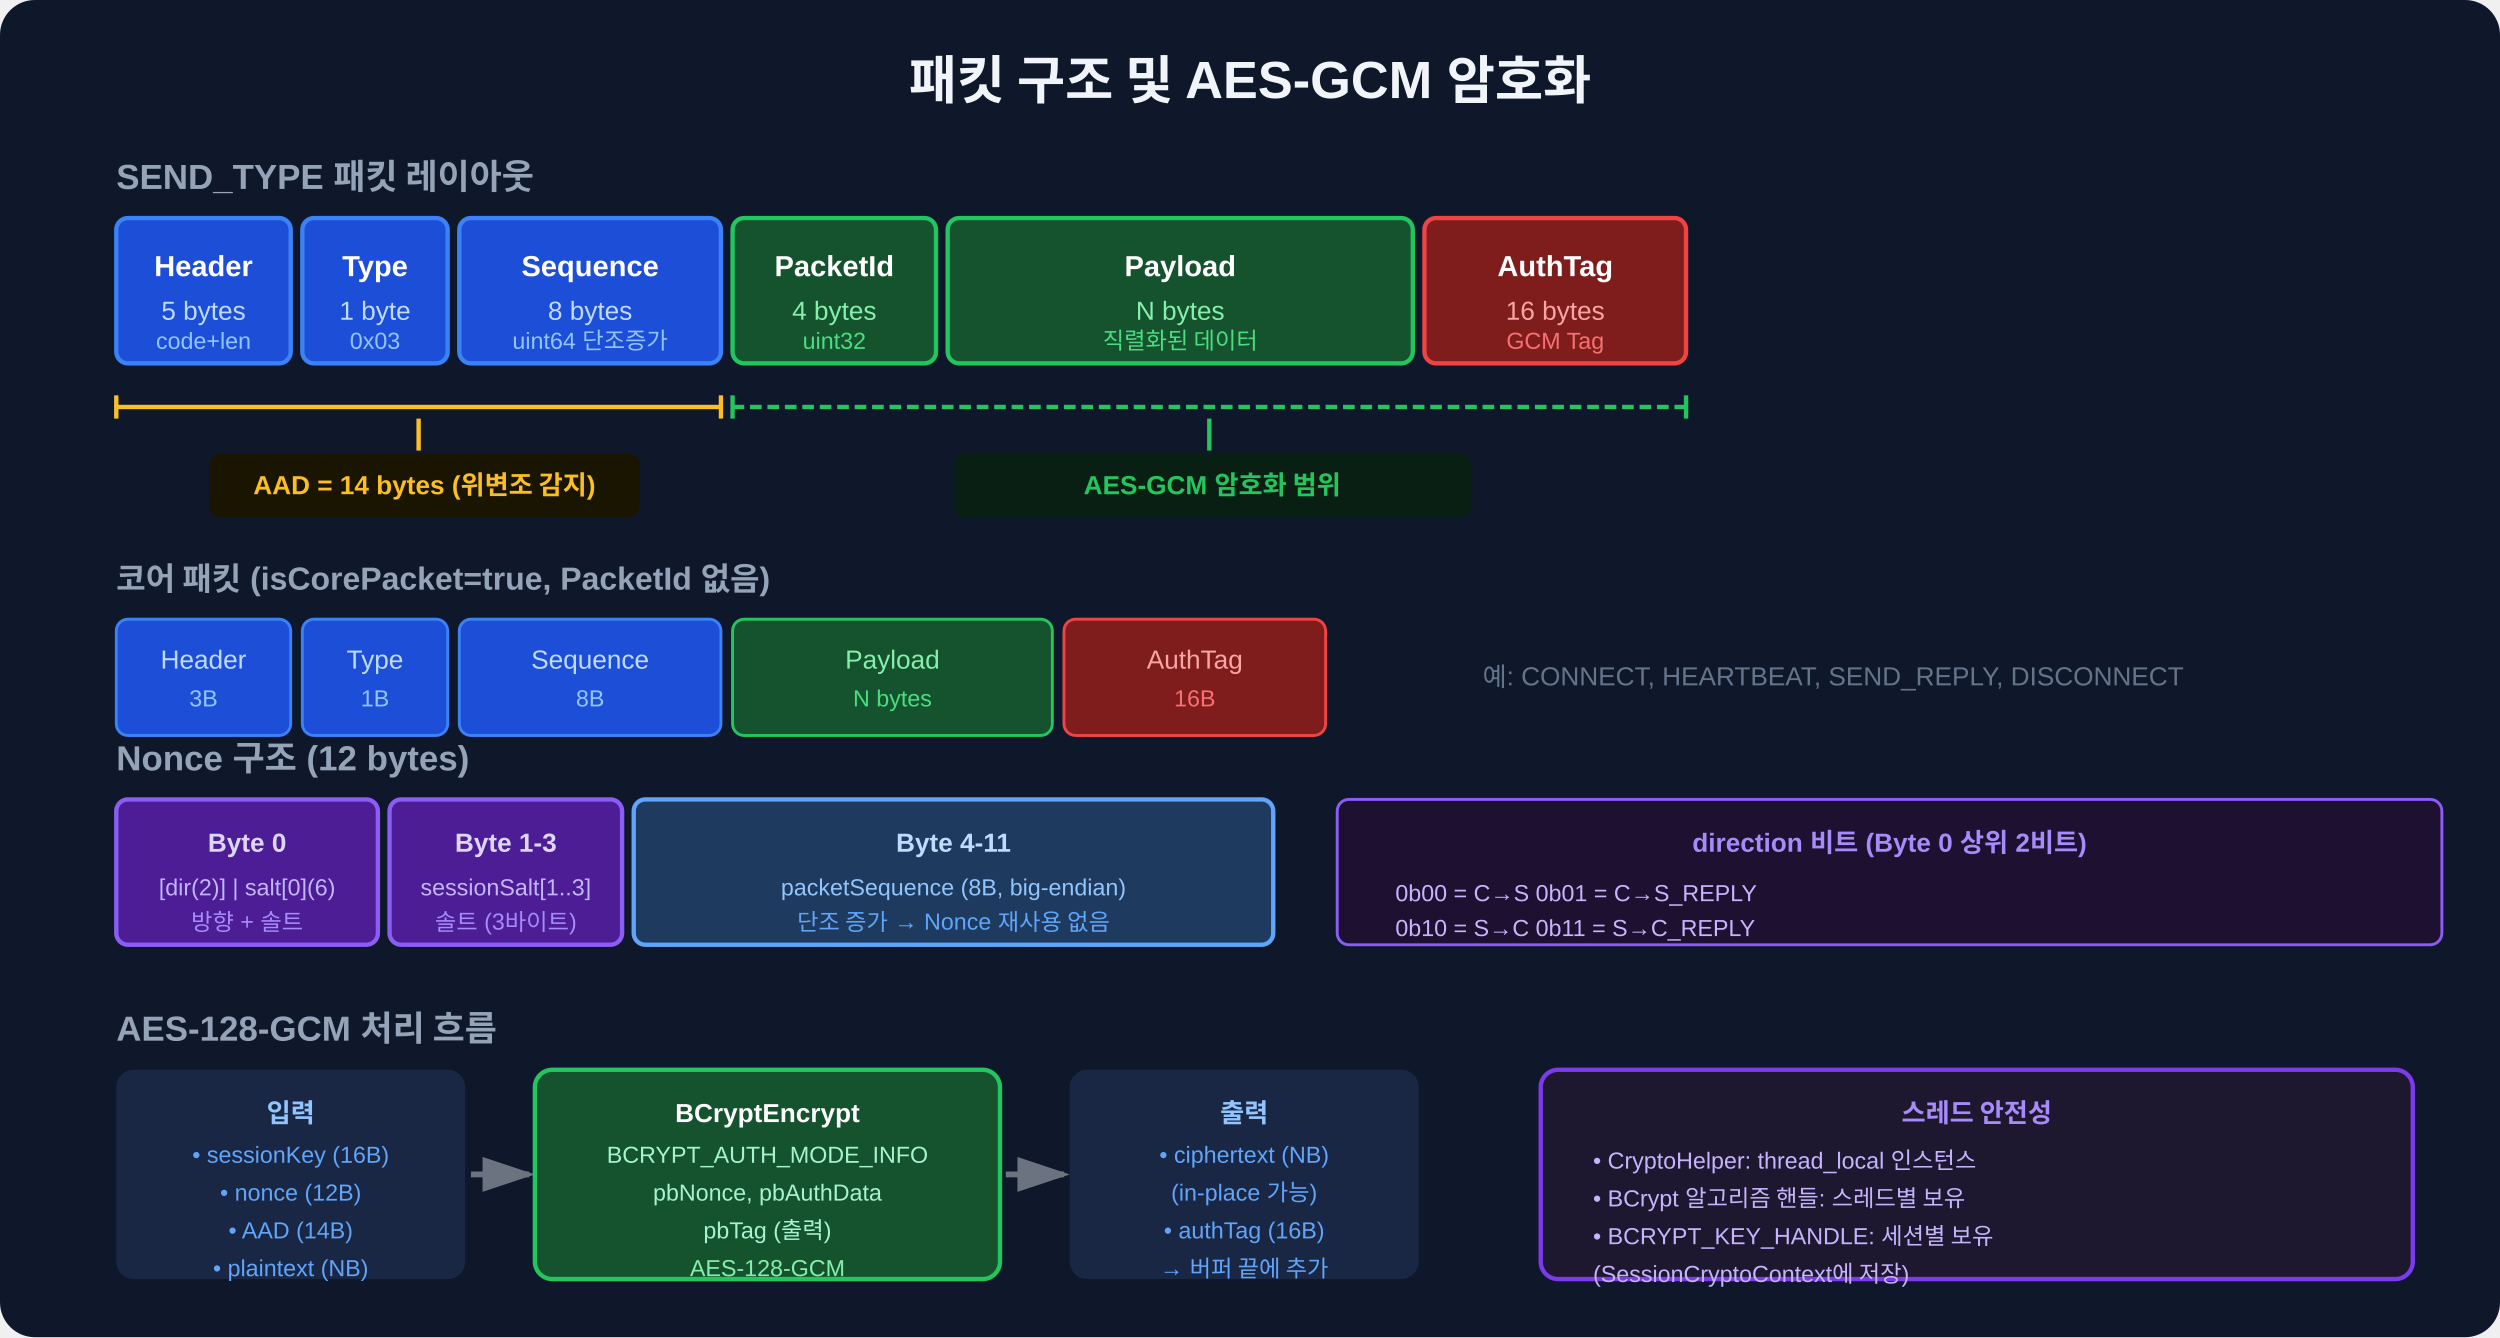
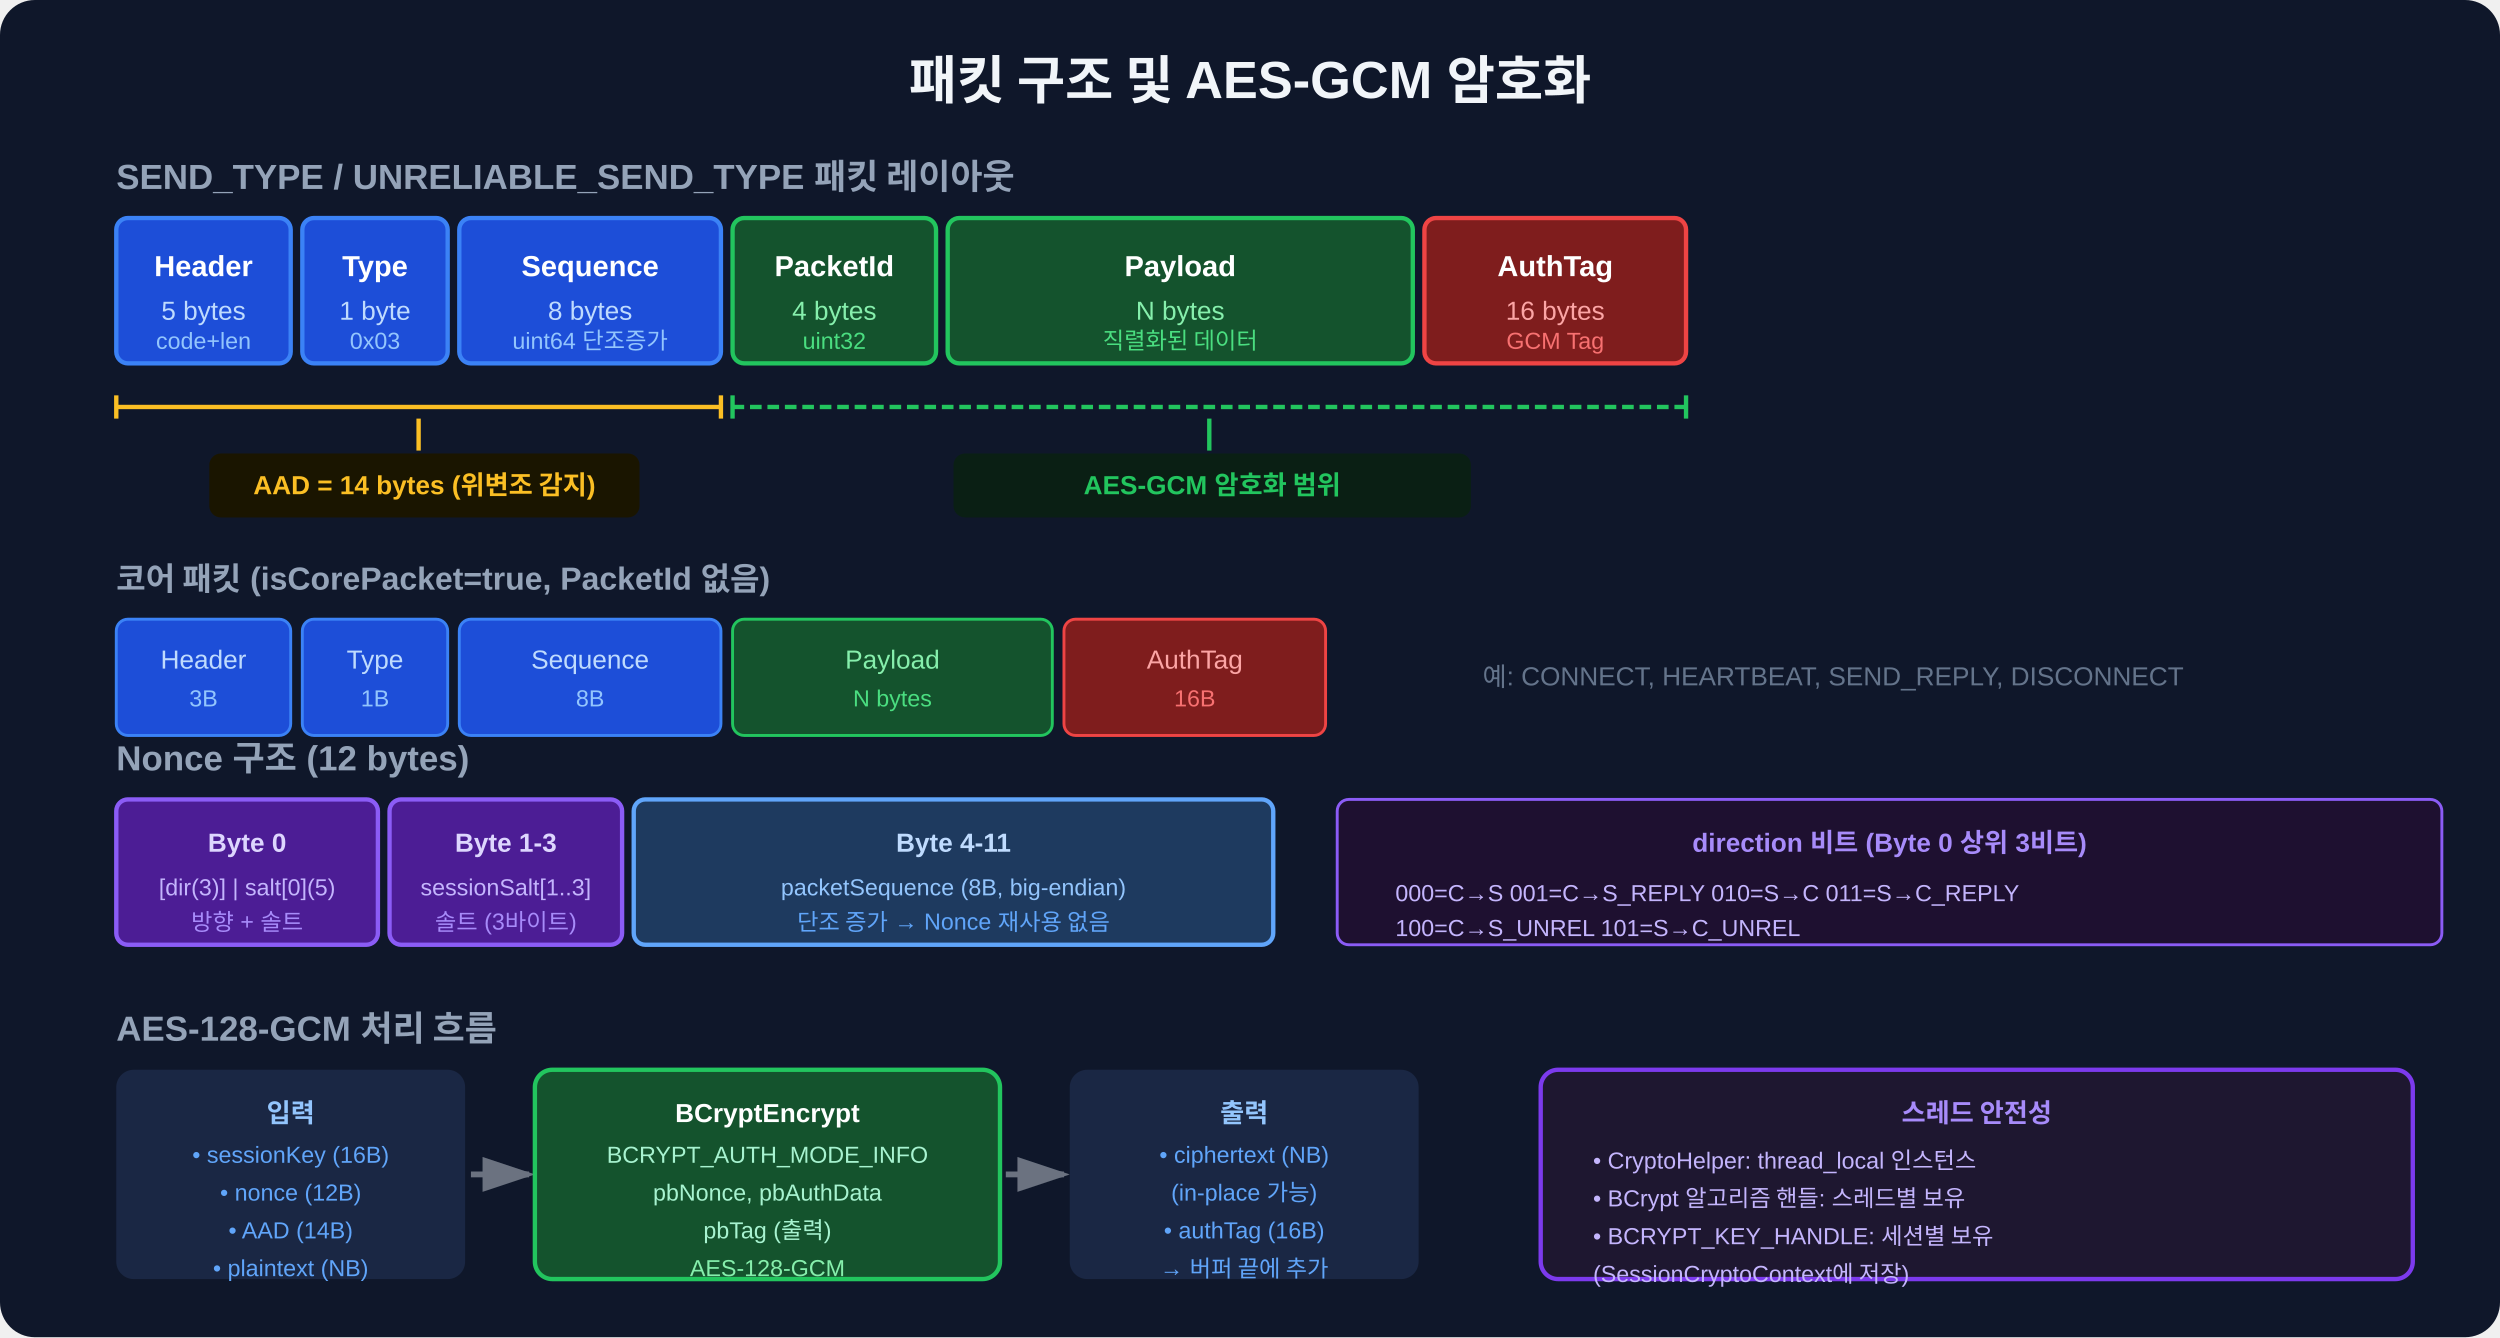
<svg xmlns="http://www.w3.org/2000/svg" viewBox="0 0 860 460" font-family="'Segoe UI', Arial, sans-serif">
  <defs>
    <marker id="arr" markerWidth="9" markerHeight="6" refX="8" refY="3" orient="auto">
      <polygon points="0 0, 9 3, 0 6" fill="#6b7280" />
    </marker>
    <marker id="arr-g" markerWidth="9" markerHeight="6" refX="8" refY="3" orient="auto">
      <polygon points="0 0, 9 3, 0 6" fill="#22c55e" />
    </marker>
  </defs>
  <rect width="860" height="460" fill="#0f172a" rx="12" />
  <text x="430" y="34" text-anchor="middle" font-size="18" font-weight="700" fill="#f1f5f9">패킷 구조 및 AES-GCM 암호화</text>
-   <text x="40" y="65" font-size="12" font-weight="700" fill="#94a3b8">SEND_TYPE 패킷 레이아웃</text>
+   <text x="40" y="65" font-size="12" font-weight="700" fill="#94a3b8">SEND_TYPE / UNRELIABLE_SEND_TYPE 패킷 레이아웃</text>
  <rect x="40" y="75" width="60" height="50" rx="4" fill="#1d4ed8" stroke="#3b82f6" stroke-width="1.5" />
  <text x="70" y="95" text-anchor="middle" font-size="10" font-weight="700" fill="#fff">Header</text>
  <text x="70" y="110" text-anchor="middle" font-size="9" fill="#bfdbfe">5 bytes</text>
  <text x="70" y="120" text-anchor="middle" font-size="8" fill="#93c5fd">code+len</text>
  <rect x="104" y="75" width="50" height="50" rx="4" fill="#1d4ed8" stroke="#3b82f6" stroke-width="1.5" />
  <text x="129" y="95" text-anchor="middle" font-size="10" font-weight="700" fill="#fff">Type</text>
  <text x="129" y="110" text-anchor="middle" font-size="9" fill="#bfdbfe">1 byte</text>
  <text x="129" y="120" text-anchor="middle" font-size="8" fill="#93c5fd">0x03</text>
  <rect x="158" y="75" width="90" height="50" rx="4" fill="#1d4ed8" stroke="#3b82f6" stroke-width="1.5" />
  <text x="203" y="95" text-anchor="middle" font-size="10" font-weight="700" fill="#fff">Sequence</text>
  <text x="203" y="110" text-anchor="middle" font-size="9" fill="#bfdbfe">8 bytes</text>
  <text x="203" y="120" text-anchor="middle" font-size="8" fill="#93c5fd">uint64 단조증가</text>
  <rect x="252" y="75" width="70" height="50" rx="4" fill="#14532d" stroke="#22c55e" stroke-width="1.5" />
  <text x="287" y="95" text-anchor="middle" font-size="10" font-weight="700" fill="#fff">PacketId</text>
  <text x="287" y="110" text-anchor="middle" font-size="9" fill="#86efac">4 bytes</text>
  <text x="287" y="120" text-anchor="middle" font-size="8" fill="#4ade80">uint32</text>
  <rect x="326" y="75" width="160" height="50" rx="4" fill="#14532d" stroke="#22c55e" stroke-width="1.5" />
  <text x="406" y="95" text-anchor="middle" font-size="10" font-weight="700" fill="#fff">Payload</text>
  <text x="406" y="110" text-anchor="middle" font-size="9" fill="#86efac">N bytes</text>
  <text x="406" y="120" text-anchor="middle" font-size="8" fill="#4ade80">직렬화된 데이터</text>
  <rect x="490" y="75" width="90" height="50" rx="4" fill="#7f1d1d" stroke="#ef4444" stroke-width="1.5" />
  <text x="535" y="95" text-anchor="middle" font-size="10" font-weight="700" fill="#fff">AuthTag</text>
  <text x="535" y="110" text-anchor="middle" font-size="9" fill="#fca5a5">16 bytes</text>
  <text x="535" y="120" text-anchor="middle" font-size="8" fill="#f87171">GCM Tag</text>
  <line x1="40" y1="140" x2="248" y2="140" stroke="#fbbf24" stroke-width="1.5" />
  <line x1="40" y1="136" x2="40" y2="144" stroke="#fbbf24" stroke-width="1.5" />
  <line x1="248" y1="136" x2="248" y2="144" stroke="#fbbf24" stroke-width="1.5" />
  <line x1="144" y1="144" x2="144" y2="155" stroke="#fbbf24" stroke-width="1.5" />
  <rect x="72" y="156" width="148" height="22" rx="4" fill="#1a1500" />
  <text x="146" y="170" text-anchor="middle" font-size="9" fill="#fbbf24" font-weight="600">AAD = 14 bytes (위변조 감지)</text>
  <line x1="252" y1="140" x2="580" y2="140" stroke="#22c55e" stroke-width="1.5" stroke-dasharray="4,2" />
  <line x1="252" y1="136" x2="252" y2="144" stroke="#22c55e" stroke-width="1.5" />
  <line x1="580" y1="136" x2="580" y2="144" stroke="#22c55e" stroke-width="1.5" />
  <line x1="416" y1="144" x2="416" y2="155" stroke="#22c55e" stroke-width="1.5" />
  <rect x="328" y="156" width="178" height="22" rx="4" fill="#0a1f14" />
  <text x="417" y="170" text-anchor="middle" font-size="9" fill="#22c55e" font-weight="600">AES-GCM 암호화 범위</text>
  <text x="40" y="203" font-size="11" font-weight="700" fill="#94a3b8">코어 패킷 (isCorePacket=true, PacketId 없음)</text>
  <rect x="40" y="213" width="60" height="40" rx="4" fill="#1d4ed8" stroke="#3b82f6" stroke-width="1" />
  <text x="70" y="230" text-anchor="middle" font-size="9" fill="#bfdbfe">Header</text>
  <text x="70" y="243" text-anchor="middle" font-size="8" fill="#93c5fd">3B</text>
  <rect x="104" y="213" width="50" height="40" rx="4" fill="#1d4ed8" stroke="#3b82f6" stroke-width="1" />
  <text x="129" y="230" text-anchor="middle" font-size="9" fill="#bfdbfe">Type</text>
  <text x="129" y="243" text-anchor="middle" font-size="8" fill="#93c5fd">1B</text>
  <rect x="158" y="213" width="90" height="40" rx="4" fill="#1d4ed8" stroke="#3b82f6" stroke-width="1" />
  <text x="203" y="230" text-anchor="middle" font-size="9" fill="#bfdbfe">Sequence</text>
  <text x="203" y="243" text-anchor="middle" font-size="8" fill="#93c5fd">8B</text>
  <rect x="252" y="213" width="110" height="40" rx="4" fill="#14532d" stroke="#22c55e" stroke-width="1" />
  <text x="307" y="230" text-anchor="middle" font-size="9" fill="#86efac">Payload</text>
  <text x="307" y="243" text-anchor="middle" font-size="8" fill="#4ade80">N bytes</text>
  <rect x="366" y="213" width="90" height="40" rx="4" fill="#7f1d1d" stroke="#ef4444" stroke-width="1" />
  <text x="411" y="230" text-anchor="middle" font-size="9" fill="#fca5a5">AuthTag</text>
  <text x="411" y="243" text-anchor="middle" font-size="8" fill="#f87171">16B</text>
  <text x="510" y="236" font-size="9" fill="#64748b">예: CONNECT, HEARTBEAT, SEND_REPLY, DISCONNECT</text>
  <text x="40" y="265" font-size="12" font-weight="700" fill="#94a3b8">Nonce 구조 (12 bytes)</text>
  <rect x="40" y="275" width="90" height="50" rx="4" fill="#4c1d95" stroke="#8b5cf6" stroke-width="1.5" />
  <text x="85" y="293" text-anchor="middle" font-size="9" font-weight="700" fill="#ddd6fe">Byte 0</text>
-   <text x="85" y="308" text-anchor="middle" font-size="8" fill="#c4b5fd">[dir(2)] | salt[0](6)</text>
+   <text x="85" y="308" text-anchor="middle" font-size="8" fill="#c4b5fd">[dir(3)] | salt[0](5)</text>
  <text x="85" y="320" text-anchor="middle" font-size="8" fill="#a78bfa">방향 + 솔트</text>
  <rect x="134" y="275" width="80" height="50" rx="4" fill="#4c1d95" stroke="#8b5cf6" stroke-width="1.5" />
  <text x="174" y="293" text-anchor="middle" font-size="9" font-weight="700" fill="#ddd6fe">Byte 1-3</text>
  <text x="174" y="308" text-anchor="middle" font-size="8" fill="#c4b5fd">sessionSalt[1..3]</text>
  <text x="174" y="320" text-anchor="middle" font-size="8" fill="#a78bfa">솔트 (3바이트)</text>
  <rect x="218" y="275" width="220" height="50" rx="4" fill="#1e3a5f" stroke="#60a5fa" stroke-width="1.5" />
  <text x="328" y="293" text-anchor="middle" font-size="9" font-weight="700" fill="#bfdbfe">Byte 4-11</text>
  <text x="328" y="308" text-anchor="middle" font-size="8" fill="#93c5fd">packetSequence (8B, big-endian)</text>
  <text x="328" y="320" text-anchor="middle" font-size="8" fill="#60a5fa">단조 증가 → Nonce 재사용 없음</text>
  <rect x="460" y="275" width="380" height="50" rx="4" fill="#1e1030" stroke="#8b5cf6" stroke-width="1" />
-   <text x="650" y="293" text-anchor="middle" font-size="9" font-weight="700" fill="#a78bfa">direction 비트 (Byte 0 상위 2비트)</text>
-   <text x="480" y="310" font-size="8" fill="#c4b5fd">0b00 = C→S  0b01 = C→S_REPLY</text>
-   <text x="480" y="322" font-size="8" fill="#c4b5fd">0b10 = S→C  0b11 = S→C_REPLY</text>
+   <text x="650" y="293" text-anchor="middle" font-size="9" font-weight="700" fill="#a78bfa">direction 비트 (Byte 0 상위 3비트)</text>
+   <text x="480" y="310" font-size="8" fill="#c4b5fd">000=C→S  001=C→S_REPLY  010=S→C  011=S→C_REPLY</text>
+   <text x="480" y="322" font-size="8" fill="#c4b5fd">100=C→S_UNREL  101=S→C_UNREL</text>
  <text x="40" y="358" font-size="12" font-weight="700" fill="#94a3b8">AES-128-GCM 처리 흐름</text>
  <rect x="40" y="368" width="120" height="72" rx="6" fill="#1a2744" />
  <text x="100" y="386" text-anchor="middle" font-size="9" font-weight="700" fill="#93c5fd">입력</text>
  <text x="100" y="400" text-anchor="middle" font-size="8" fill="#60a5fa">• sessionKey (16B)</text>
  <text x="100" y="413" text-anchor="middle" font-size="8" fill="#60a5fa">• nonce (12B)</text>
  <text x="100" y="426" text-anchor="middle" font-size="8" fill="#60a5fa">• AAD (14B)</text>
  <text x="100" y="439" text-anchor="middle" font-size="8" fill="#60a5fa">• plaintext (NB)</text>
  <line x1="162" y1="404" x2="182" y2="404" stroke="#6b7280" stroke-width="2" marker-end="url(#arr)" />
  <rect x="184" y="368" width="160" height="72" rx="6" fill="#14532d" stroke="#22c55e" stroke-width="1.5" />
  <text x="264" y="386" text-anchor="middle" font-size="9" font-weight="700" fill="#fff">BCryptEncrypt</text>
  <text x="264" y="400" text-anchor="middle" font-size="8" fill="#a7f3d0">BCRYPT_AUTH_MODE_INFO</text>
  <text x="264" y="413" text-anchor="middle" font-size="8" fill="#a7f3d0">pbNonce, pbAuthData</text>
  <text x="264" y="426" text-anchor="middle" font-size="8" fill="#a7f3d0">pbTag (출력)</text>
  <text x="264" y="439" text-anchor="middle" font-size="8" fill="#86efac">AES-128-GCM</text>
  <line x1="346" y1="404" x2="366" y2="404" stroke="#6b7280" stroke-width="2" marker-end="url(#arr)" />
  <rect x="368" y="368" width="120" height="72" rx="6" fill="#1a2744" />
  <text x="428" y="386" text-anchor="middle" font-size="9" font-weight="700" fill="#93c5fd">출력</text>
  <text x="428" y="400" text-anchor="middle" font-size="8" fill="#60a5fa">• ciphertext (NB)</text>
  <text x="428" y="413" text-anchor="middle" font-size="8" fill="#60a5fa">  (in-place 가능)</text>
  <text x="428" y="426" text-anchor="middle" font-size="8" fill="#60a5fa">• authTag (16B)</text>
  <text x="428" y="439" text-anchor="middle" font-size="8" fill="#60a5fa">  → 버퍼 끝에 추가</text>
  <rect x="530" y="368" width="300" height="72" rx="6" fill="#1e1730" stroke="#7c3aed" stroke-width="1.5" />
  <text x="680" y="386" text-anchor="middle" font-size="9" font-weight="700" fill="#a78bfa">스레드 안전성</text>
  <text x="548" y="402" font-size="8" fill="#c4b5fd">• CryptoHelper: thread_local 인스턴스</text>
  <text x="548" y="415" font-size="8" fill="#c4b5fd">• BCrypt 알고리즘 핸들: 스레드별 보유</text>
  <text x="548" y="428" font-size="8" fill="#c4b5fd">• BCRYPT_KEY_HANDLE: 세션별 보유</text>
  <text x="548" y="441" font-size="8" fill="#c4b5fd">  (SessionCryptoContext에 저장)</text>
</svg>
